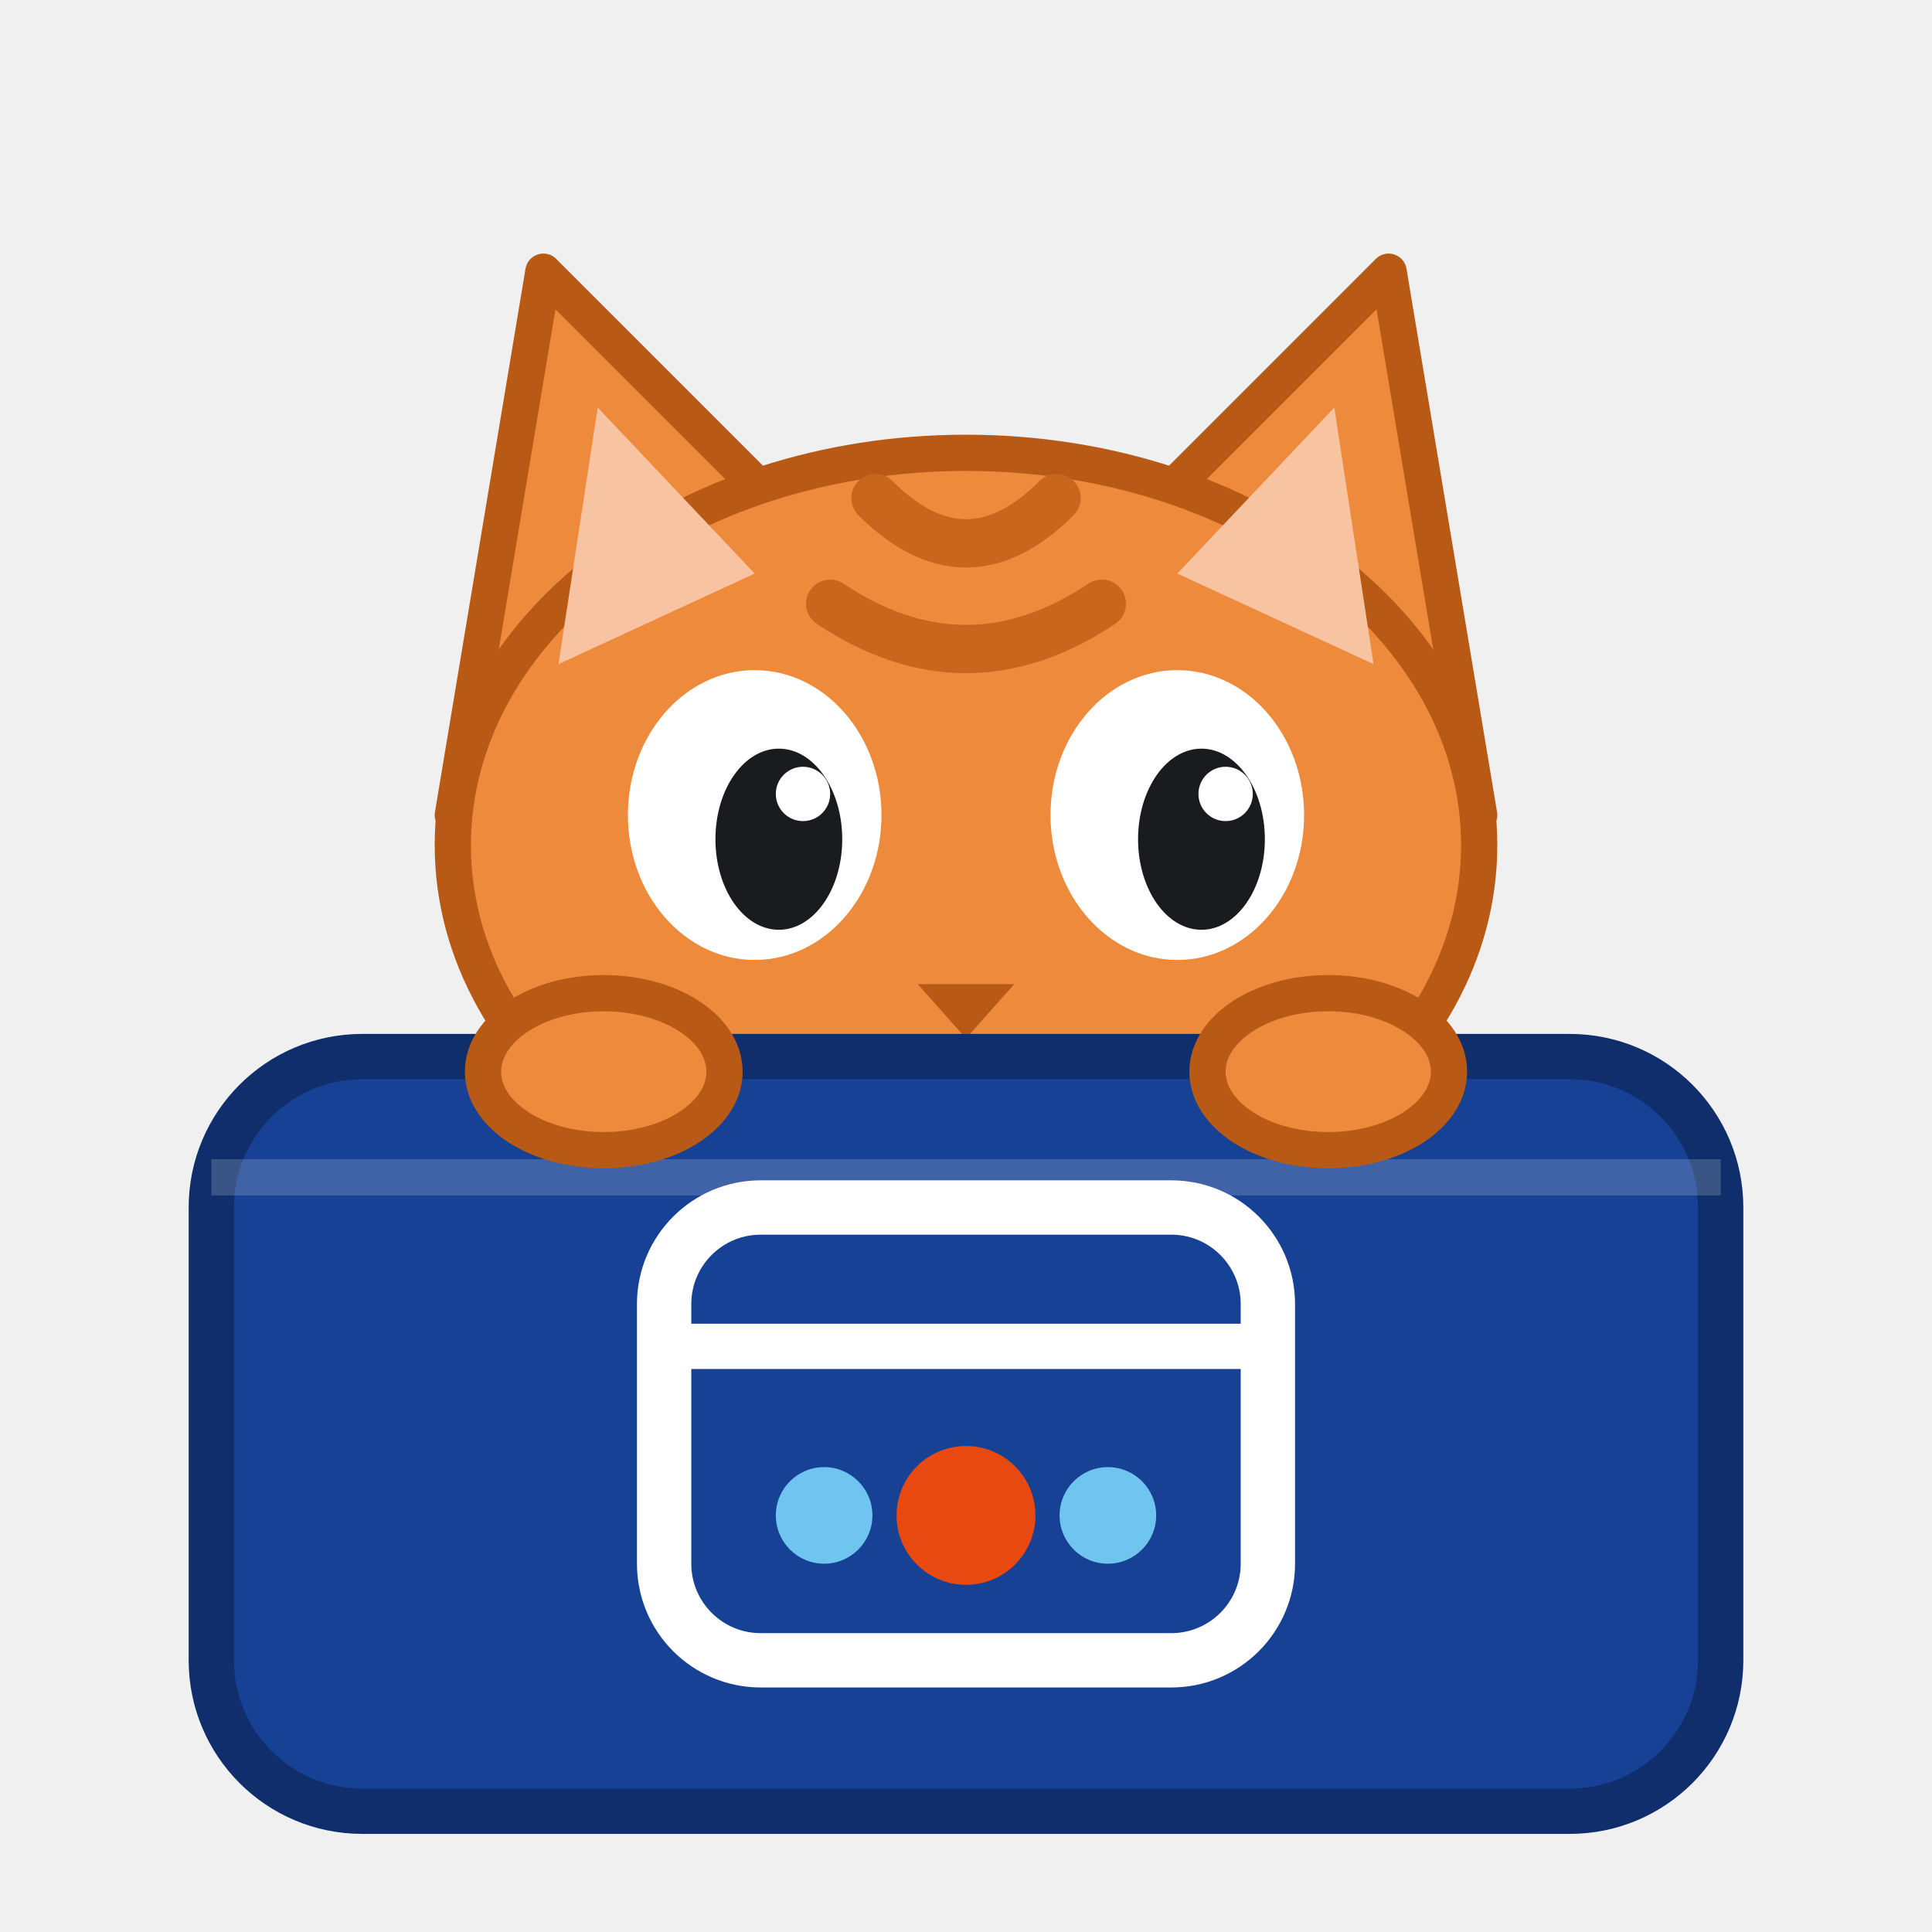
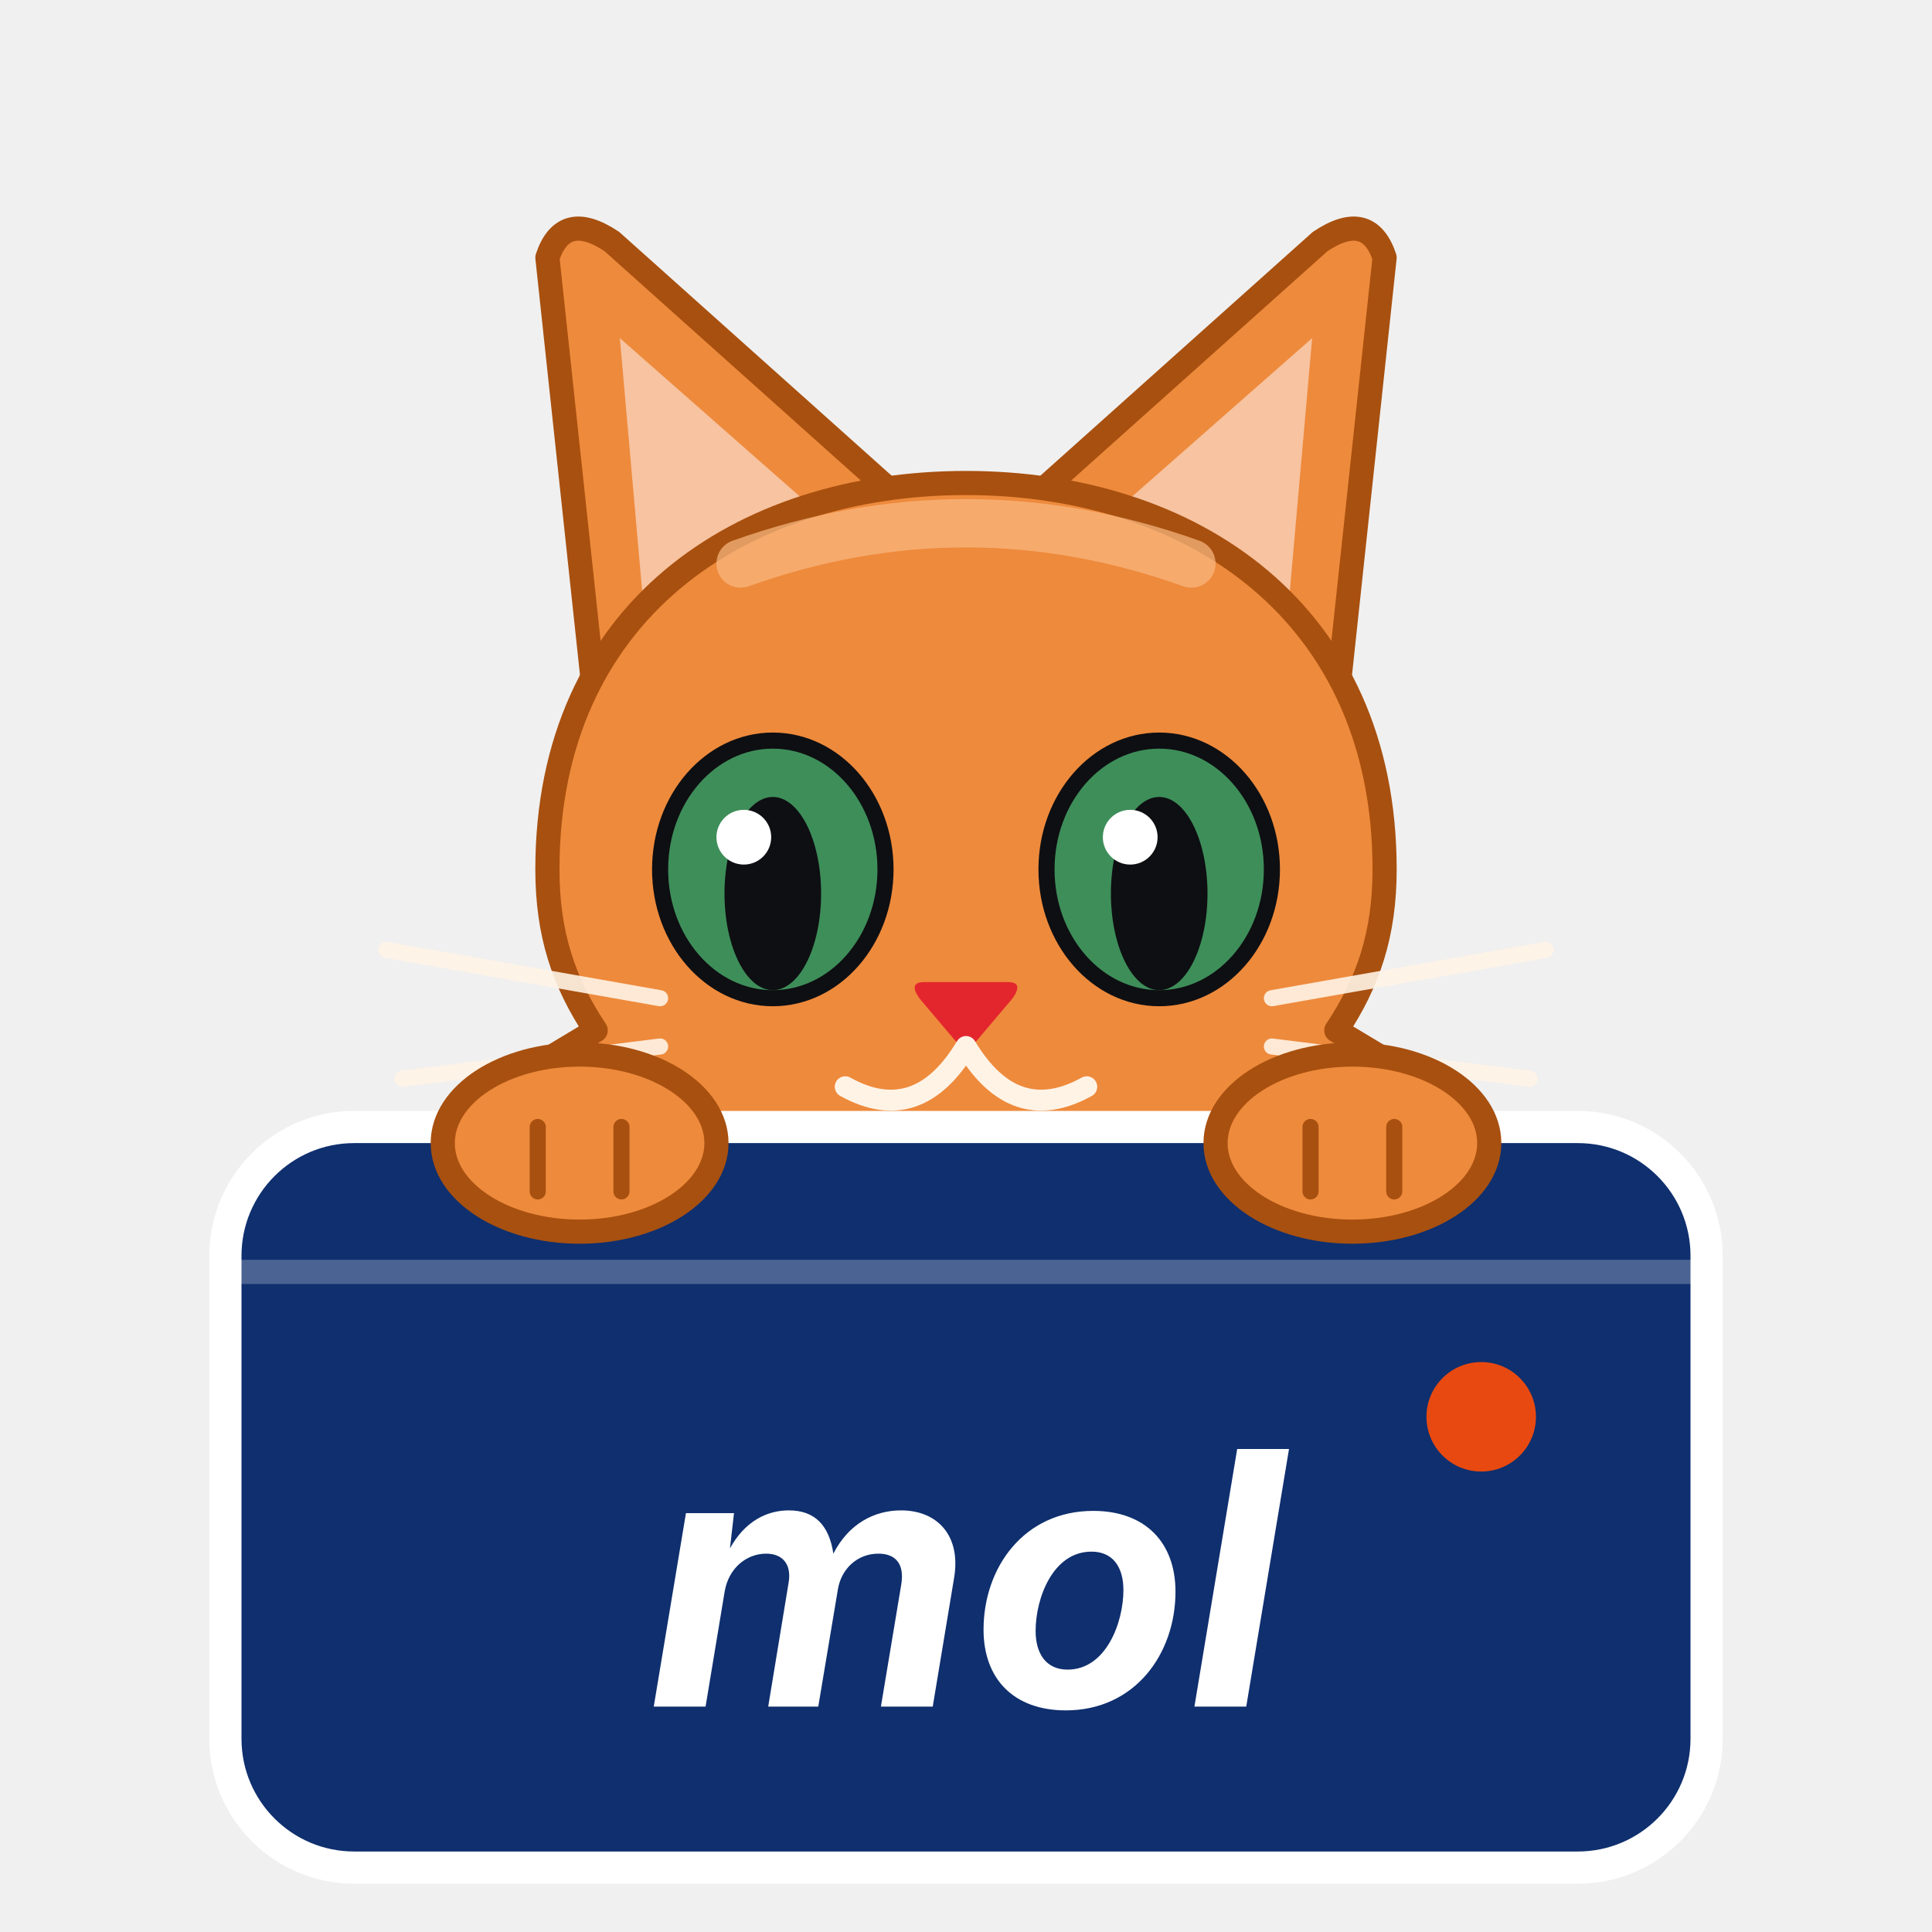
- <svg xmlns="http://www.w3.org/2000/svg" viewBox="0 0 64 64" width="64" height="64" role="img" aria-label="Avogato, o gato da Super Molbox">
-   <defs>
-     <linearGradient id="metal" x1="0" y1="0" x2="1" y2="1">
-       <stop offset="0" stop-color="#43464D" />
-       <stop offset="0.5" stop-color="#16171A" />
-       <stop offset="1" stop-color="#2E3035" />
-     </linearGradient>
-   </defs>
-   <g stroke="#B85A16" stroke-width="1.2" stroke-linejoin="round">
-     <polygon points="15,27 18,9 28,19" fill="#EE8A3C" />
-     <polygon points="49,27 46,9 36,19" fill="#EE8A3C" />
-     <ellipse cx="32" cy="28" rx="17" ry="13" fill="#EE8A3C" />
+ <svg xmlns="http://www.w3.org/2000/svg" viewBox="0 0 120 120" role="img" aria-label="Avogato, o gato laranja do Molbox" width="120" height="120">
+   <g transform="translate(0 4)">
+     <g class="gato-cabeca">
+       <path d="M37 40 L34 12 Q35 9 38 11 L57 28 Z" fill="#EE8A3C" stroke="#A8500F" stroke-width="1.5" stroke-linejoin="round" />
+       <path d="M83 40 L86 12 Q85 9 82 11 L63 28 Z" fill="#EE8A3C" stroke="#A8500F" stroke-width="1.5" stroke-linejoin="round" />
+       <path d="M40 34 L38.5 17 L51 28 Z" fill="#F7C3A0" />
+       <path d="M80 34 L81.5 17 L69 28 Z" fill="#F7C3A0" />
+       <path d="M34 50 C34 34 46 26 60 26 C74 26 86 34 86 50 C86 54 85 57 83 60 L88 63 L81 64 C76 70 68 72 60 72 C52 72 44 70 39 64 L32 63 L37 60 C35 57 34 54 34 50 Z" fill="#EE8A3C" stroke="#A8500F" stroke-width="1.5" stroke-linejoin="round" />
+       <path d="M46 31 Q60 26 74 31" fill="none" stroke="#F9B981" stroke-width="3" stroke-linecap="round" opacity="0.7" />
+       <g class="gato-olhos">
+         <g>
+           <ellipse cx="48" cy="50" rx="7" ry="8" fill="#3E8E5A" stroke="#0E0F12" stroke-width="1" />
+           <ellipse cx="48" cy="51.5" rx="3" ry="6" fill="#0E0F12" />
+           <circle cx="46.2" cy="48" r="1.7" fill="#FFFFFF" />
+         </g>
+         <g>
+           <ellipse cx="72" cy="50" rx="7" ry="8" fill="#3E8E5A" stroke="#0E0F12" stroke-width="1" />
+           <ellipse cx="72" cy="51.5" rx="3" ry="6" fill="#0E0F12" />
+           <circle cx="70.2" cy="48" r="1.7" fill="#FFFFFF" />
+         </g>
+       </g>
+       <path d="M57.4 57 h5.2 q1 0 .3 1 l-2.2 2.6 q-.7 .8 -1.4 0 l-2.2 -2.6 q-.7 -1 .3 -1 z" fill="#E3262E" />
+       <path d="M60 61 Q57 66 52.5 63.5 M60 61 Q63 66 67.5 63.5" fill="none" stroke="#FFF3E6" stroke-width="1.3" stroke-linecap="round" />
+       <path d="M41 58 L24 55 M41 61 L25 63 M79 58 L96 55 M79 61 L95 63" stroke="#FFF3E6" stroke-width="1" stroke-linecap="round" opacity="0.9" />
+     </g>
  </g>
-   <polygon points="18.5,22 19.8,13.5 25,19" fill="#F7C3A0" />
-   <polygon points="45.5,22 44.2,13.5 39,19" fill="#F7C3A0" />
-   <path d="M29 16.5 q3 3 6 0" fill="none" stroke="#C9661E" stroke-width="1.6" stroke-linecap="round" />
-   <path d="M27.5 20 q4.5 3 9 0" fill="none" stroke="#C9661E" stroke-width="1.6" stroke-linecap="round" />
-   <ellipse cx="25" cy="27" rx="4.2" ry="4.8" fill="#FFFFFF" />
-   <ellipse cx="39" cy="27" rx="4.2" ry="4.8" fill="#FFFFFF" />
-   <ellipse cx="25.8" cy="27.8" rx="2.1" ry="3" fill="#1A1B1F" />
-   <ellipse cx="39.8" cy="27.8" rx="2.1" ry="3" fill="#1A1B1F" />
-   <circle cx="26.6" cy="26.3" r="0.9" fill="#FFFFFF" />
-   <circle cx="40.6" cy="26.3" r="0.9" fill="#FFFFFF" />
-   <path d="M30.4 32.6 h3.2 l-1.6 1.8 z" fill="#B85A16" />
-   <path d="M22 38.5 Q32 41.5 42 38.5" fill="none" stroke="#6FC5F0" stroke-width="2.4" stroke-linecap="round" />
-   <rect x="7" y="35" width="50" height="25" rx="5" fill="#164194" stroke="#0F2E6B" stroke-width="1.5" />
-   <path d="M7 39 H57" stroke="#FFFFFF" stroke-opacity="0.18" stroke-width="1.2" />
-   <rect x="22" y="40" width="20" height="15" rx="3.2" fill="none" stroke="#FFFFFF" stroke-width="1.8" />
-   <path d="M22.5 44.6 H41.5" stroke="#FFFFFF" stroke-width="1.5" />
-   <circle cx="27.3" cy="50.2" r="1.6" fill="#6FC5F0" />
-   <circle cx="32" cy="50.2" r="2.3" fill="#E84910" />
-   <circle cx="36.7" cy="50.2" r="1.6" fill="#6FC5F0" />
-   <g fill="#EE8A3C" stroke="#B85A16" stroke-width="1.2">
-     <ellipse cx="20" cy="35.5" rx="4" ry="2.6" />
-     <ellipse cx="44" cy="35.5" rx="4" ry="2.6" />
+   <rect x="14" y="70" width="92" height="46" rx="8" fill="#0F2F6E" stroke="#FFFFFF" stroke-width="2" />
+   <path d="M14 79 H106" stroke="#FFFFFF" stroke-opacity="0.25" stroke-width="1.5" />
+   <text x="60" y="106" text-anchor="middle" fill="#FFFFFF" font-size="22" font-weight="700" font-style="italic" font-family="'Exo 2', Inter, Arial, sans-serif">mol</text>
+   <circle cx="92" cy="88" r="3.4" fill="#E84910" />
+   <g>
+     <ellipse cx="36" cy="71" rx="8.5" ry="5.5" fill="#EE8A3C" stroke="#A8500F" stroke-width="1.5" />
+     <path d="M33.4 70 v4 M38.6 70 v4" stroke="#A8500F" stroke-width="1" stroke-linecap="round" />
+   </g>
+   <g>
+     <ellipse cx="84" cy="71" rx="8.5" ry="5.5" fill="#EE8A3C" stroke="#A8500F" stroke-width="1.5" />
+     <path d="M81.4 70 v4 M86.6 70 v4" stroke="#A8500F" stroke-width="1" stroke-linecap="round" />
  </g>
</svg>
